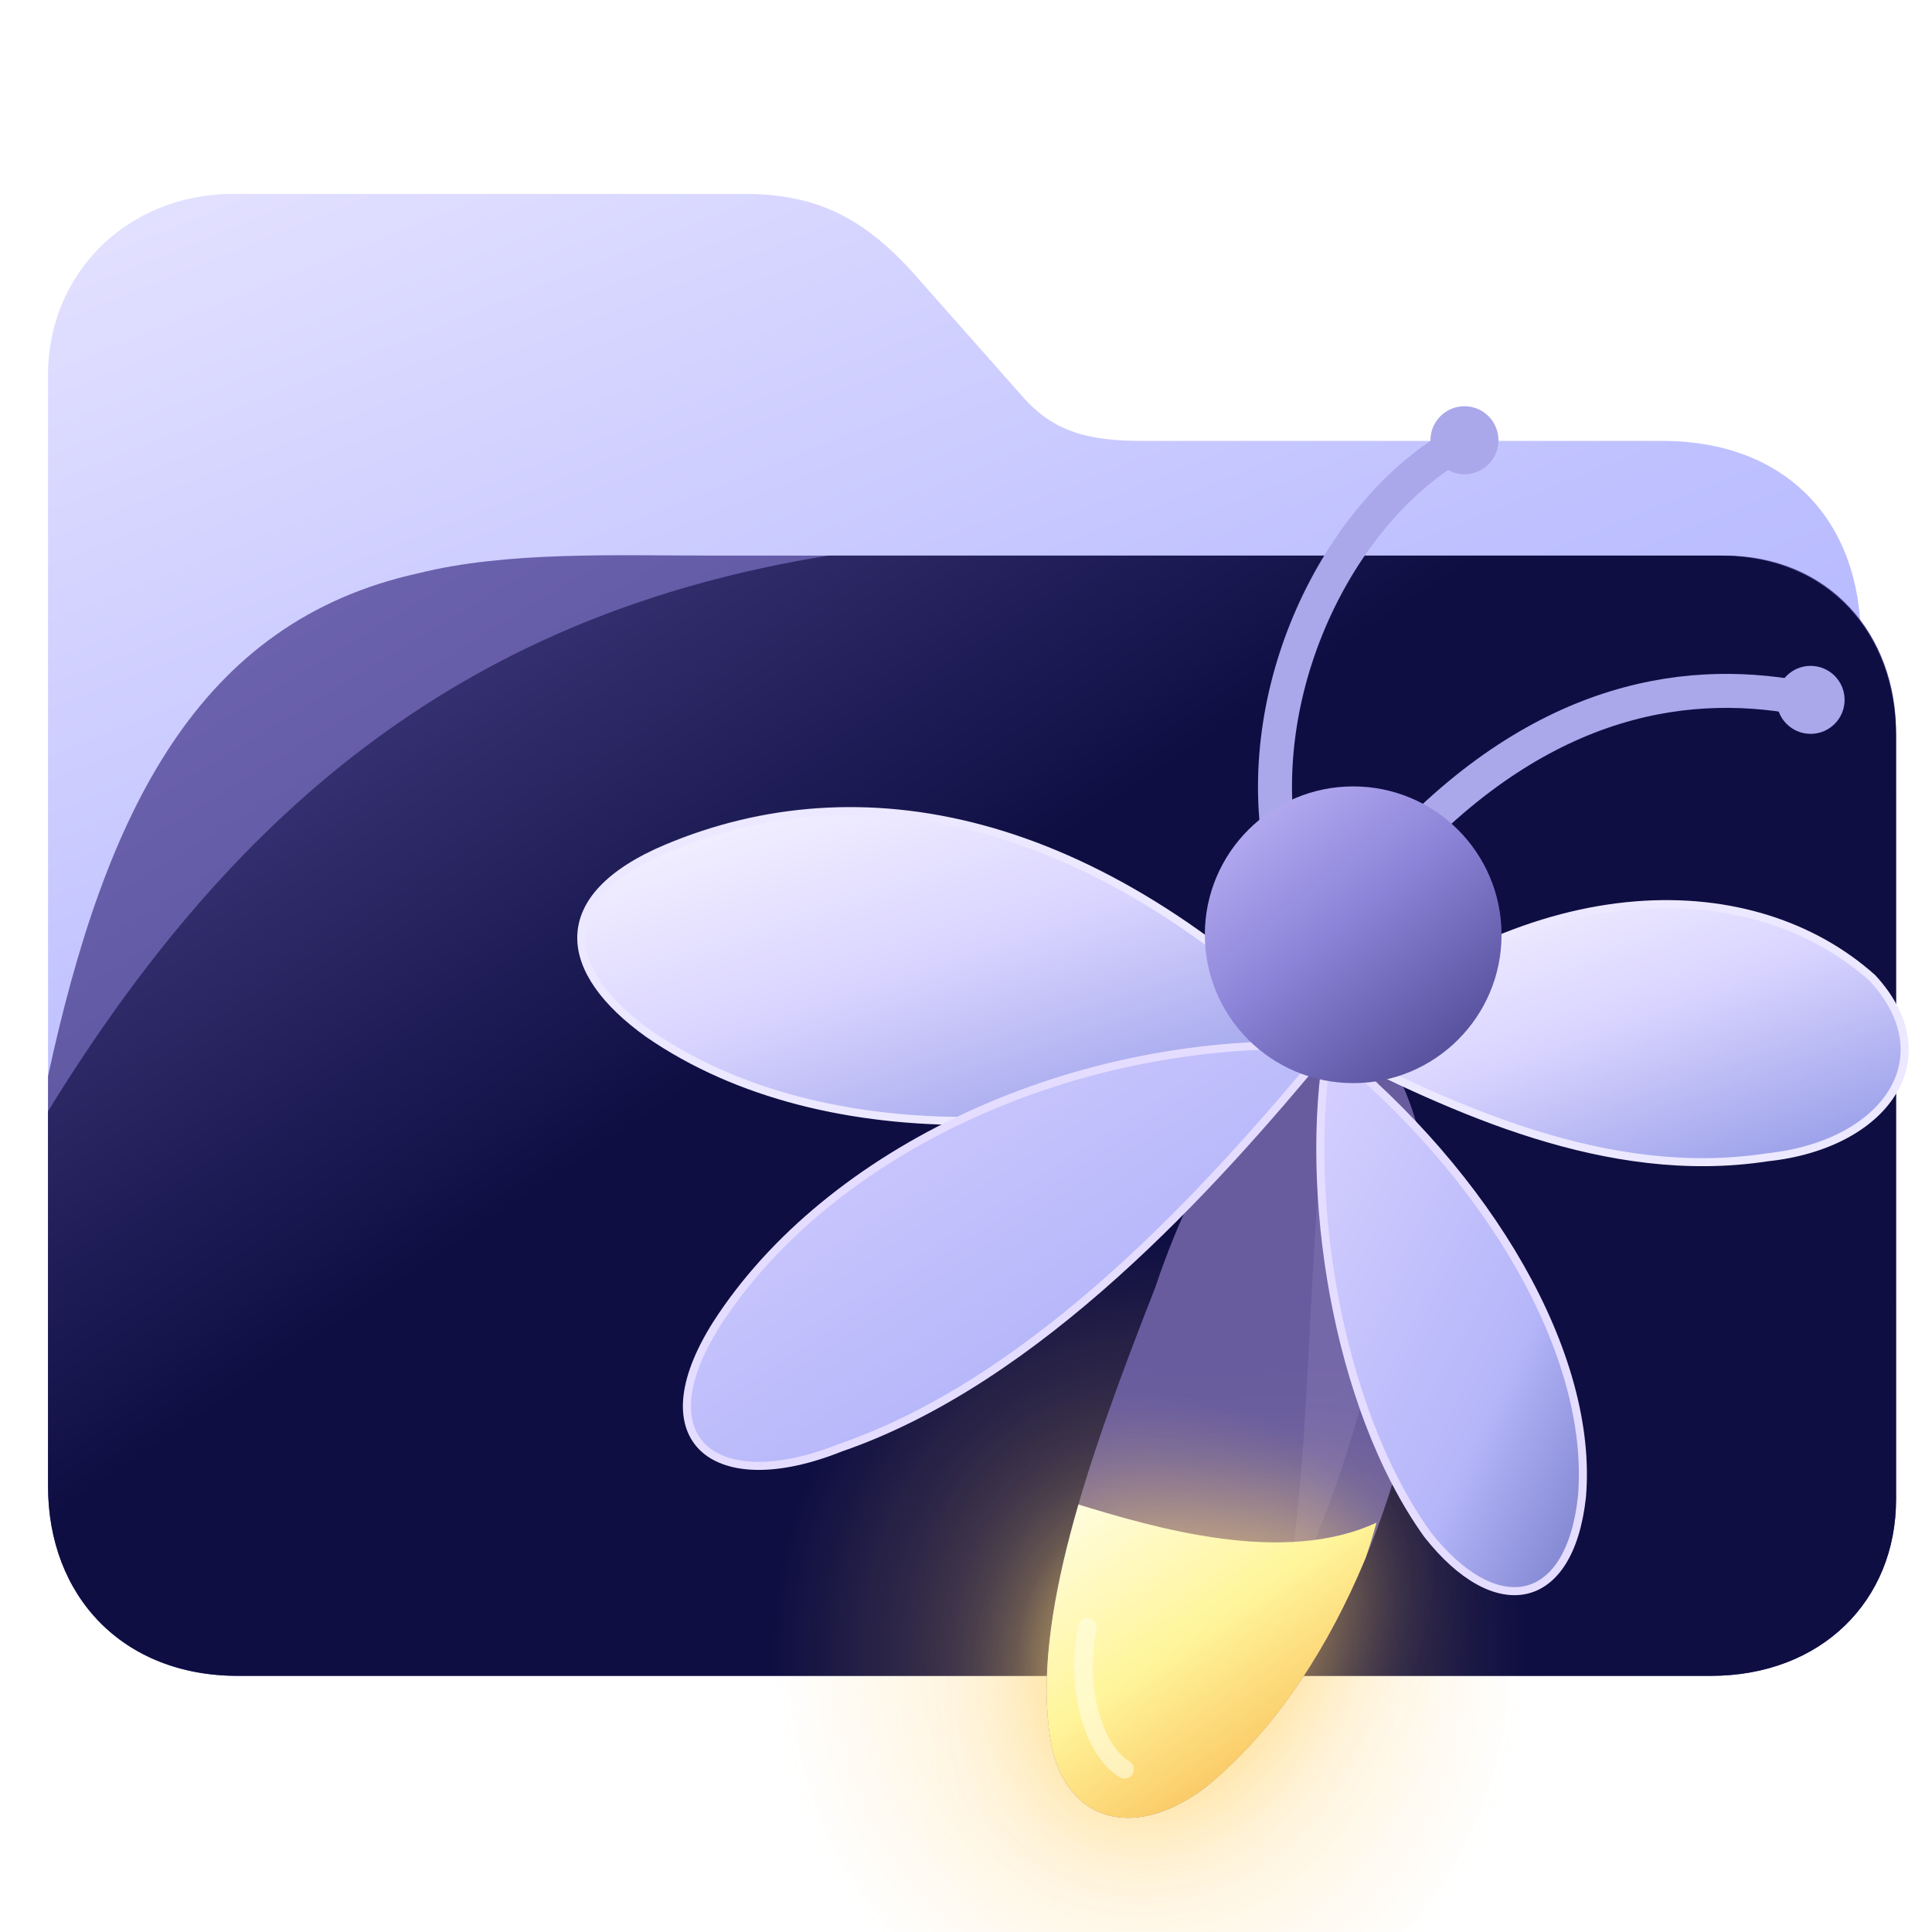
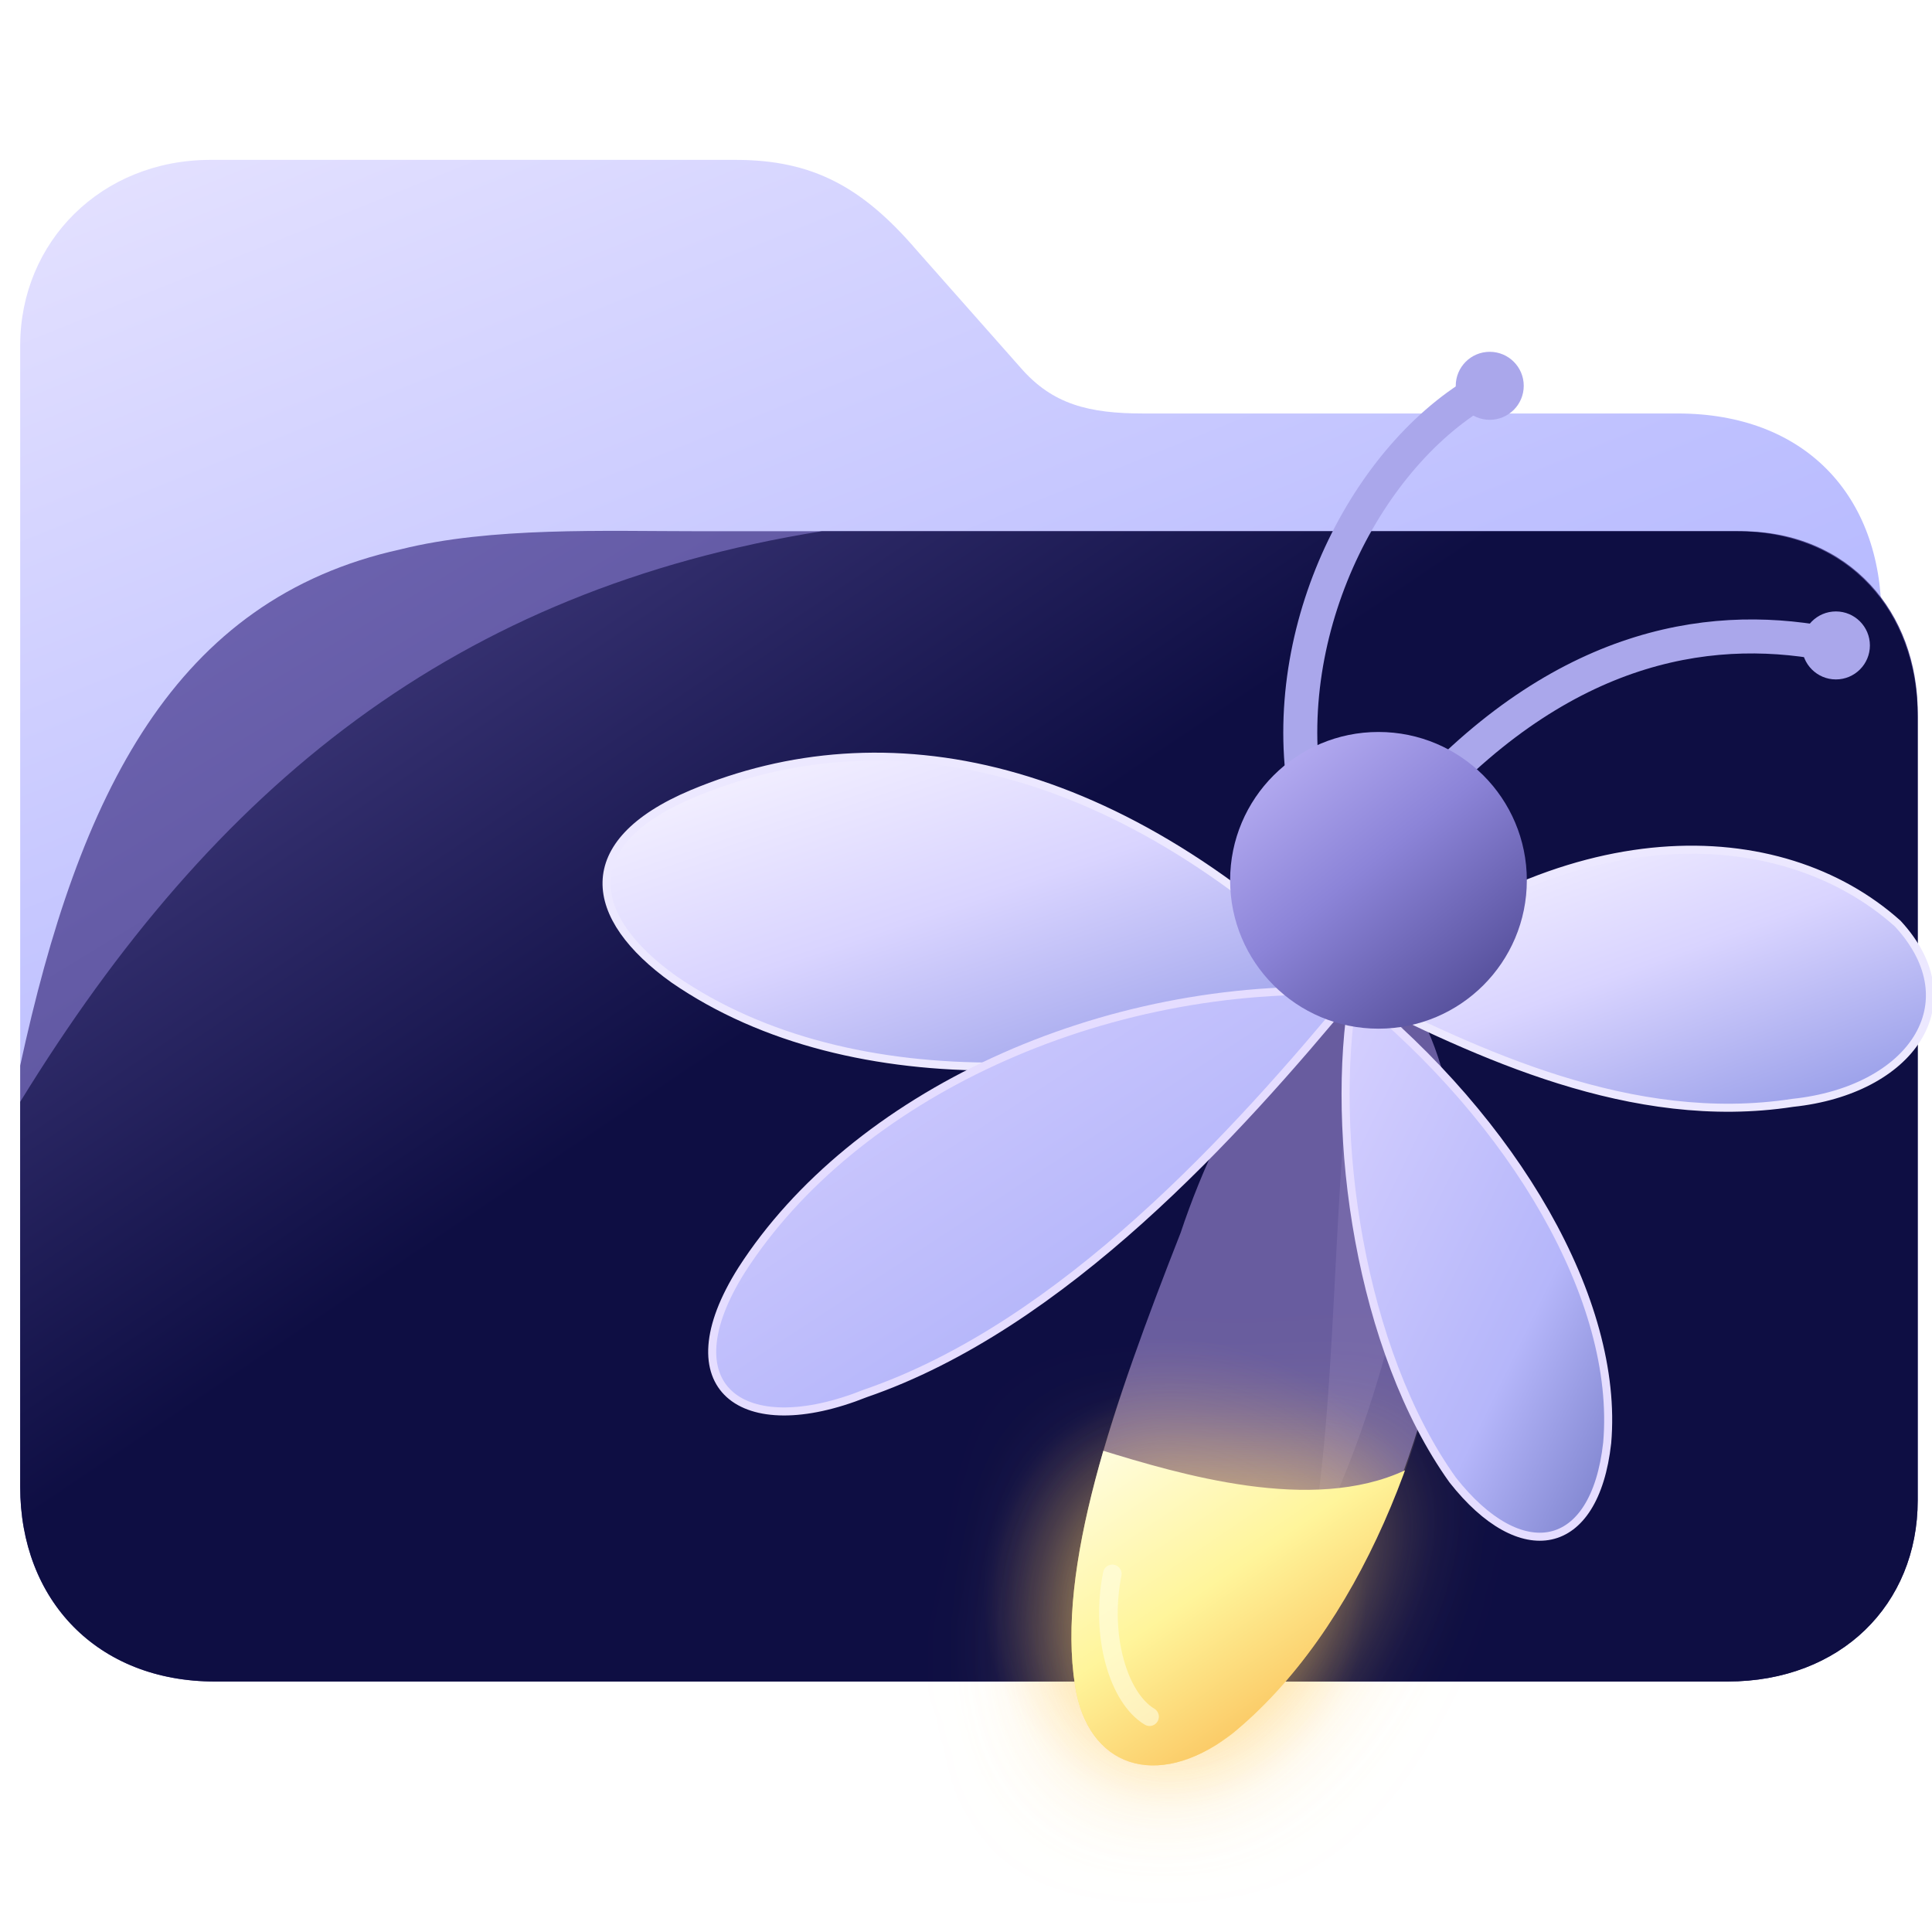
<svg xmlns="http://www.w3.org/2000/svg" xmlns:xlink="http://www.w3.org/1999/xlink" width="1024" height="1024" viewBox="0 0 512 512" version="1.1" id="svg37">
  <defs id="defs23">
    <linearGradient id="tab" x1="41.793" y1="109.827" x2="243.875" y2="446.63" gradientUnits="userSpaceOnUse" gradientTransform="scale(1.220299,0.8194711)">
      <stop stop-color="#e5e2ff" id="stop1" />
      <stop offset=".55" stop-color="#bfc1ff" id="stop2" />
      <stop offset="1" stop-color="#a9aefe" id="stop3" />
    </linearGradient>
    <linearGradient id="folder" x1="39.708" y1="220.912" x2="365.938" y2="514.519" gradientTransform="scale(1.28437,0.7785918)" gradientUnits="userSpaceOnUse">
      <stop stop-color="#50488f" id="stop4" />
      <stop offset="0.43" stop-color="#302c69" id="stop5" style="stop-color:#0e0e43;stop-opacity:1;" />
      <stop offset="1" stop-color="#0e0e43" id="stop6" />
    </linearGradient>
    <linearGradient id="fold" x1="39.715" y1="220.771" x2="365.997" y2="547.054" gradientTransform="scale(1.284164,0.7787169)" gradientUnits="userSpaceOnUse">
      <stop stop-color="#7167b4" id="stop7" />
      <stop offset="1" stop-color="#332e71" id="stop8" />
    </linearGradient>
    <linearGradient id="wingA" x1="0" y1="0" x2="0.8" y2="1">
      <stop stop-color="#faf7ff" id="stop9" />
      <stop offset=".52" stop-color="#d9d4ff" id="stop10" />
      <stop offset="1" stop-color="#999fe9" id="stop11" />
    </linearGradient>
    <linearGradient id="wingB" x1="0" y1="0" x2="1" y2="1">
      <stop stop-color="#d7d1ff" id="stop12" />
      <stop offset=".65" stop-color="#b5b6fa" id="stop13" />
      <stop offset="1" stop-color="#777dc8" id="stop14" />
    </linearGradient>
    <linearGradient id="body" x1="321.949" y1="406.506" x2="358.856" y2="459.231" gradientTransform="scale(1.016266,0.9839944)" gradientUnits="userSpaceOnUse">
      <stop stop-color="#fffde4" id="stop15" />
      <stop offset=".48" stop-color="#fff59b" id="stop16" />
      <stop offset="1" stop-color="#f9b64e" id="stop17" />
    </linearGradient>
    <linearGradient id="head" x1="353" y1="284" x2="391.4" y2="332" gradientUnits="userSpaceOnUse" gradientTransform="translate(33.6308,-18.55493)">
      <stop stop-color="#c2b9fa" id="stop18" />
      <stop offset=".5" stop-color="#8c84d8" id="stop19" />
      <stop offset="1" stop-color="#514b96" id="stop20" />
    </linearGradient>
    <radialGradient id="aura">
      <stop stop-color="#fff59b" stop-opacity=".7" id="stop21" />
      <stop offset=".35" stop-color="#ffd46a" stop-opacity=".3" id="stop22" />
      <stop offset="1" stop-color="#ffbf54" stop-opacity="0" id="stop23" />
    </radialGradient>
    <filter id="blur" x="-0.487" y="-0.471" width="1.974" height="1.942">
      <feGaussianBlur stdDeviation="10" id="feGaussianBlur23" />
    </filter>
-     <radialGradient xlink:href="#aura" id="radialGradient37" gradientTransform="matrix(0.9541739,0,0,1.048027,33.6308,-18.55493)" cx="360.521" cy="404.57" fx="360.521" fy="404.57" r="63.93" gradientUnits="userSpaceOnUse" />
+     <radialGradient xlink:href="#aura" id="radialGradient37" gradientTransform="matrix(0.4853709,0,0,0.5331123,202.6442,189.764)" cx="360.521" cy="404.57" fx="360.521" fy="404.57" r="63.93" gradientUnits="userSpaceOnUse" />
    <radialGradient xlink:href="#aura" id="radialGradient38" cx="342" cy="431" fx="342" fy="431" r="49" gradientUnits="userSpaceOnUse" />
    <linearGradient xlink:href="#wingA" id="linearGradient38" x1="162.832" y1="443.785" x2="226.379" y2="523.218" gradientTransform="matrix(1.544364,0,0,0.6475156,33.6308,-18.55493)" gradientUnits="userSpaceOnUse" />
    <linearGradient xlink:href="#wingB" id="linearGradient39" x1="217.521" y1="401.517" x2="303.183" y2="487.18" gradientTransform="matrix(1.234656,0,0,0.8099423,33.6308,-18.55493)" gradientUnits="userSpaceOnUse" />
    <linearGradient xlink:href="#wingA" id="linearGradient40" x1="250.266" y1="449.292" x2="301.423" y2="513.238" gradientTransform="matrix(1.485746,0,0,0.6730624,33.6308,-18.55493)" gradientUnits="userSpaceOnUse" />
    <linearGradient xlink:href="#wingB" id="linearGradient41" x1="532.008" y1="226.513" x2="594.802" y2="289.307" gradientTransform="matrix(0.6973931,0,0,1.433912,33.6308,-18.55493)" gradientUnits="userSpaceOnUse" />
  </defs>
-   <g id="g42" transform="matrix(1.168832,0,0,1.168832,-46.87997,-53.80527)">
+   <g id="g42" transform="matrix(1.200146,0,0,1.200146,-55.85713,-65.64369)">
    <path fill="url(#tab)" d="M 51,131 C 51,108 69,90 93,90 h 116 c 17,0 28,6 40,20 l 23,26 c 7,8 15,10 27,10 h 118 c 28,0 45,18 45,45 V 366 H 51 Z" id="path23" style="fill:url(#tab)" />
    <path fill="url(#fold)" d="m 51,290 c 13,-60 34,-103 84,-114 20,-5 45,-4 66,-4 h 230 c 24,0 39,18 39,40 v 174 c 0,23 -17,40 -42,40 H 94 C 68,426 51,408 51,383 Z" id="path24" style="fill:url(#fold)" />
    <path fill="url(#folder)" d="M 51,298 C 94,228 147,185 228,172 h 202 c 25,0 40,18 40,41 v 173 c 0,23 -17,40 -42,40 H 94 C 68,426 51,408 51,383 Z" id="path25" style="fill:url(#folder)" />
  </g>
  <clipPath id="abdomenClip">
    <use href="#abdomen" id="use27" transform="translate(-33.6308,18.55493)" />
  </clipPath>
-   <g id="g41" transform="matrix(1.638154,0,0,1.638154,-314.0672,-226.4344)">
-     <ellipse cx="377.631" cy="405.445" rx="61" ry="67" fill="url(#aura)" opacity="0.85" id="ellipse25" style="fill:url(#radialGradient37)" />
+   <g id="g41" transform="matrix(1.638154,0,0,1.638154,-307.3664,-240.8596)">
+     <ellipse cx="377.631" cy="405.445" rx="31.03" ry="34.082" fill="url(#aura)" opacity="0.85" id="ellipse25" style="fill:url(#radialGradient37);stroke-width:0.509" />
    <path d="m 366.631,386.445 c 12,5 32,3 44,-5 -4,23 -16,45 -30,50 -13,4 -21,-5 -19,-20 z" fill="#ffcf63" opacity="0.75" filter="url(#blur)" id="path26" />
    <path id="abdomen" d="m 408.631,299.445 c -11,8 -23,26 -30,47 -11,28 -20,54 -17,73 2,13 13,17 25,8 21,-17 33,-49 36,-76 3,-22 -2,-41 -14,-52 z" fill="#685c9f" />
    <path d="m 408.631,299.445 c 8,13 10,30 7,51 -4,18 -9,34 -16,47 5,-28 3,-64 9,-98 z" fill="#877ab8" opacity="0.42" id="path27" />
-     <g clip-path="url(#abdomenClip)" id="g30" transform="translate(33.6308,-18.55493)">
+     <g clip-path="url(#abdomenClip)" id="g30" transform="matrix(1.004252,0,0,1.004252,32.15014,-20.13931)">
      <circle cx="342" cy="431" fill="url(#aura)" id="ellipse27" style="fill:url(#radialGradient38)" r="49" />
      <path d="m 332,400 c 13,4 31,6 46,-1 l 3,56 h -65 z" fill="#ffd86d" opacity="0.65" filter="url(#blur)" id="path28" />
-       <path d="m 332,400 c 13,4 33.768,10.1 48.768,3.1 -6,22 -18.229,36.592 -30.229,44.592 -12,9 -20.574,2.954 -22.574,-9.046 C 325.964,425.646 328,410 332,400 Z" fill="url(#body)" id="path29" style="fill:url(#body)" />
+       <path d="m 332,400 c 13,4 34.141,10.318 49.141,3.318 -6,22 -18.603,36.374 -30.603,44.374 -12,9 -20.574,2.954 -22.574,-9.046 C 325.964,425.646 328,410 332,400 Z" fill="url(#body)" id="path29" style="fill:url(#body)" />
      <path d="m 334,420 c -2,10 1,20 6,23" fill="none" stroke="#fffde4" stroke-width="3" stroke-linecap="round" opacity="0.6" id="path30" />
    </g>
    <path d="m 406.631,307.445 c -38,-38 -76,-45 -107,-32 -19,8 -17,20 -3,30 29,20 74,17 110,2 z" fill="url(#wingA)" stroke="#ece8ff" stroke-width="1.3" id="path31" style="fill:url(#linearGradient38)" />
    <path d="m 406.631,307.445 c -41,-2 -81,17 -99,45 -12,19 0,28 20,20 32,-11 60,-42 79,-65 z" fill="url(#wingB)" stroke="#e5ddff" stroke-width="1.3" id="path32" style="fill:url(#linearGradient39)" />
    <path d="m 406.631,307.445 c 34,-29 69,-28 88,-11 12,13 2,27 -17,29 -26,4 -51,-8 -71,-18 z" fill="url(#wingA)" stroke="#ece8ff" stroke-width="1.3" id="path33" style="fill:url(#linearGradient40)" />
    <path d="m 406.631,307.445 c 26,21 43,50 41,73 -2,18 -14,20 -25,6 -15,-21 -20,-56 -16,-79 z" fill="url(#wingB)" stroke="#e5ddff" stroke-width="1.3" id="path34" style="fill:url(#linearGradient41)" />
    <path d="m 398.631,274.445 c -4,-27 11,-55 30,-65 m -11,67 c 24,-26 48,-29 67,-25" fill="none" stroke="#aaa7eb" stroke-width="5.5" stroke-linecap="round" id="path35" />
    <circle cx="428.631" cy="209.445" r="5.5" fill="#aaa7eb" id="circle35" />
    <circle cx="484.631" cy="251.445" r="5.5" fill="#aaa7eb" id="circle36" />
    <circle cx="410.631" cy="289.445" r="24" fill="url(#head)" id="circle37" style="fill:url(#head)" />
  </g>
</svg>
